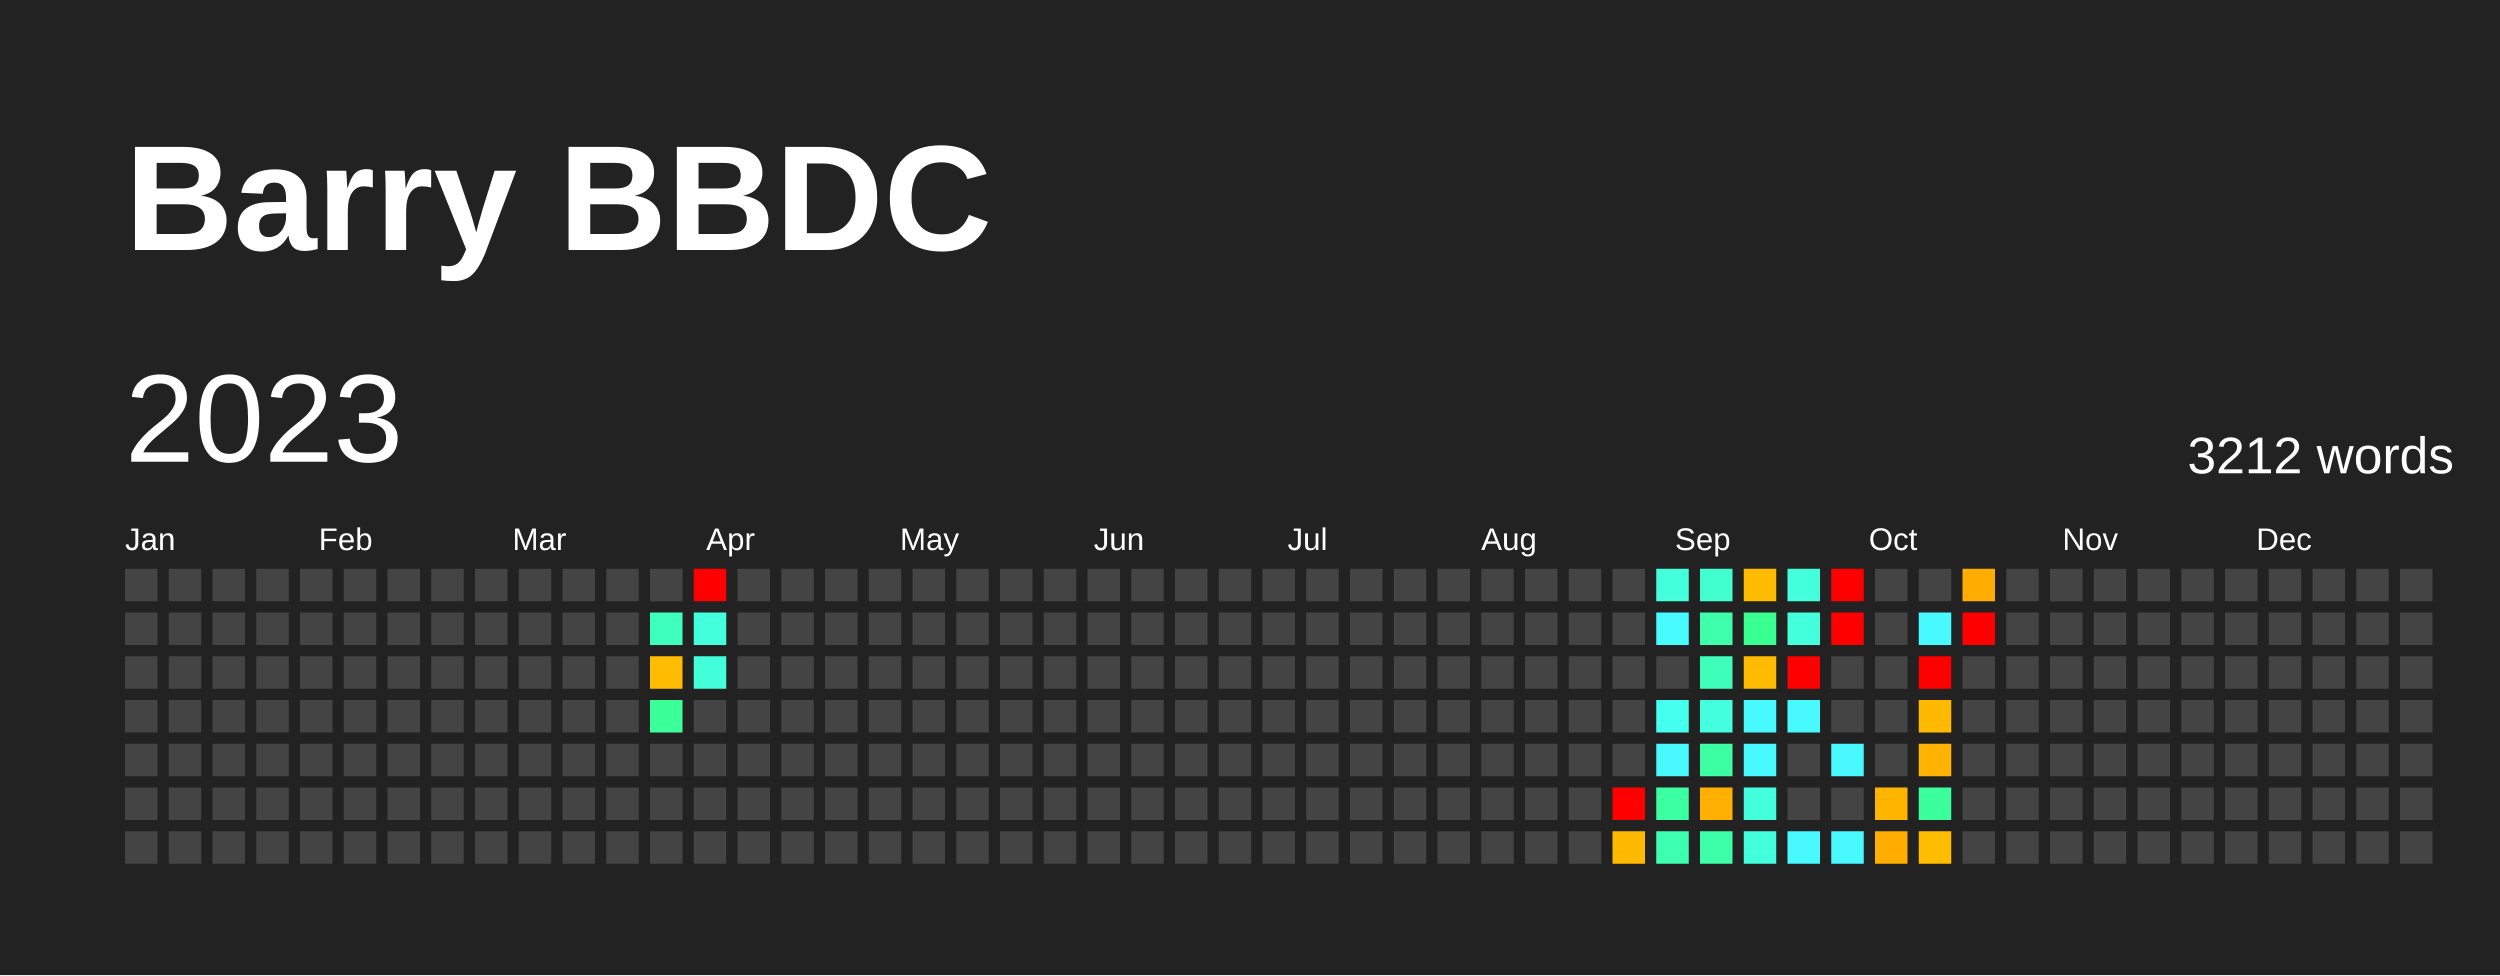
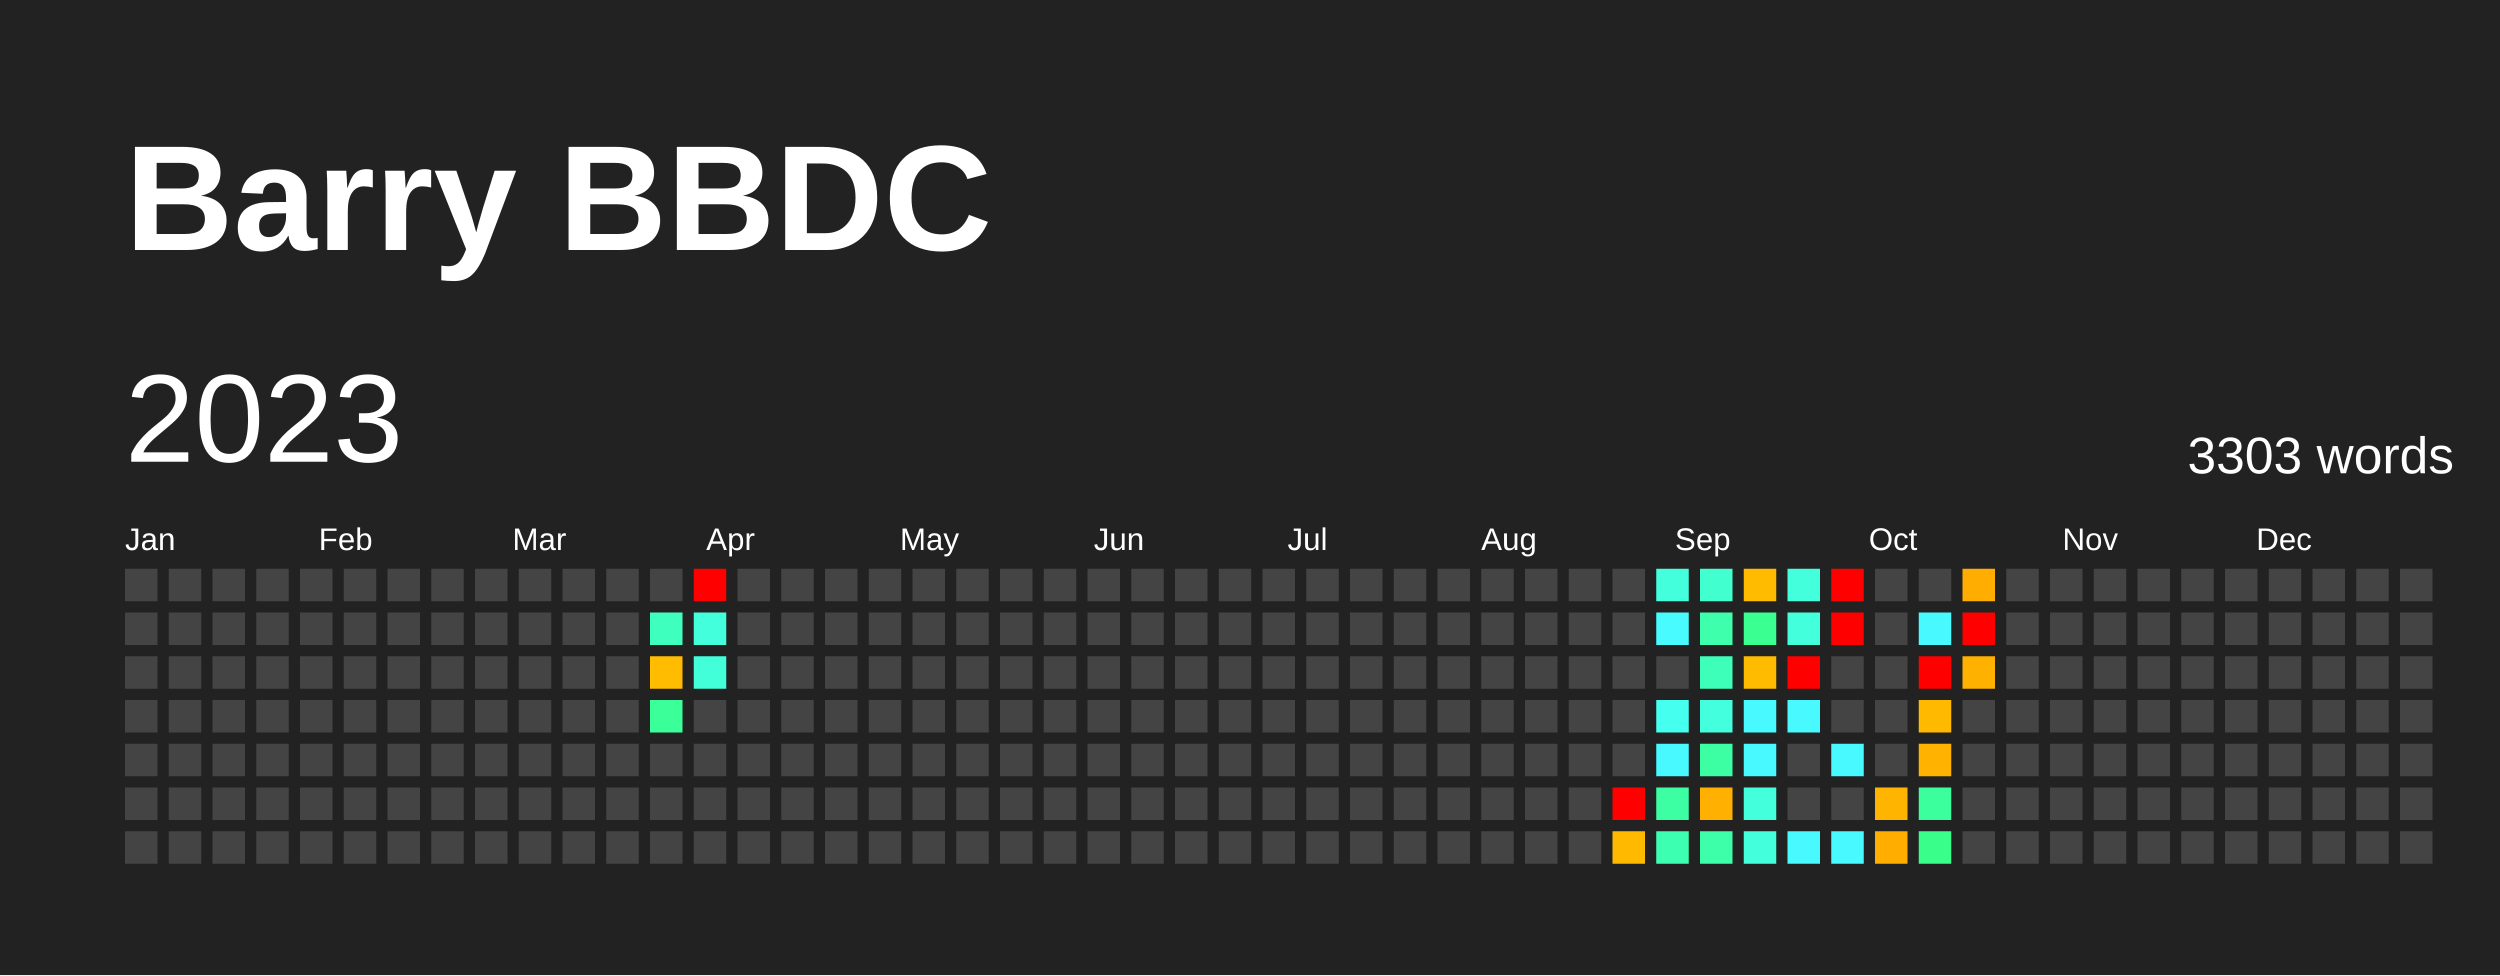
<svg xmlns="http://www.w3.org/2000/svg" baseProfile="full" height="78mm" version="1.1" viewBox="0,0,200,78" width="200mm">
  <defs />
  <rect fill="#222222" height="78" width="200" x="0" y="0" />
  <text fill="#FFFFFF" style="font-size:12px; font-family:Arial; font-weight:bold;" x="10" y="20">Barry BBDC</text>
  <text dominant-baseline="hanging" fill="#FFFFFF" style="font-size:10.0px; font-family:Arial;" x="10" y="30">2023</text>
-   <text dominant-baseline="hanging" fill="#FFFFFF" style="font-size:4.125px; font-family:Arial;" x="175" y="35">3212 words</text>
+   <text dominant-baseline="hanging" fill="#FFFFFF" style="font-size:4.125px; font-family:Arial;" x="175" y="35">3303 words</text>
  <text fill="#FFFFFF" style="font-size:2.5px; font-family:Arial" x="10.0" y="44">Jan</text>
  <text fill="#FFFFFF" style="font-size:2.5px; font-family:Arial" x="25.5" y="44">Feb</text>
  <text fill="#FFFFFF" style="font-size:2.5px; font-family:Arial" x="41.0" y="44">Mar</text>
  <text fill="#FFFFFF" style="font-size:2.5px; font-family:Arial" x="56.5" y="44">Apr</text>
  <text fill="#FFFFFF" style="font-size:2.5px; font-family:Arial" x="72.0" y="44">May</text>
  <text fill="#FFFFFF" style="font-size:2.5px; font-family:Arial" x="87.5" y="44">Jun</text>
  <text fill="#FFFFFF" style="font-size:2.5px; font-family:Arial" x="103.0" y="44">Jul</text>
  <text fill="#FFFFFF" style="font-size:2.5px; font-family:Arial" x="118.5" y="44">Aug</text>
  <text fill="#FFFFFF" style="font-size:2.5px; font-family:Arial" x="134.0" y="44">Sep</text>
  <text fill="#FFFFFF" style="font-size:2.5px; font-family:Arial" x="149.5" y="44">Oct</text>
  <text fill="#FFFFFF" style="font-size:2.5px; font-family:Arial" x="165.0" y="44">Nov</text>
  <text fill="#FFFFFF" style="font-size:2.5px; font-family:Arial" x="180.5" y="44">Dec</text>
  <rect fill="#444444" height="2.6" width="2.6" x="10.0" y="45.5" />
  <rect fill="#444444" height="2.6" width="2.6" x="10.0" y="49.0" />
  <rect fill="#444444" height="2.6" width="2.6" x="10.0" y="52.5" />
  <rect fill="#444444" height="2.6" width="2.6" x="10.0" y="56.0" />
  <rect fill="#444444" height="2.6" width="2.6" x="10.0" y="59.5" />
  <rect fill="#444444" height="2.6" width="2.6" x="10.0" y="63.0" />
  <rect fill="#444444" height="2.6" width="2.6" x="10.0" y="66.5" />
  <rect fill="#444444" height="2.6" width="2.6" x="13.5" y="45.5" />
  <rect fill="#444444" height="2.6" width="2.6" x="13.5" y="49.0" />
  <rect fill="#444444" height="2.6" width="2.6" x="13.5" y="52.5" />
  <rect fill="#444444" height="2.6" width="2.6" x="13.5" y="56.0" />
  <rect fill="#444444" height="2.6" width="2.6" x="13.5" y="59.5" />
  <rect fill="#444444" height="2.6" width="2.6" x="13.5" y="63.0" />
  <rect fill="#444444" height="2.6" width="2.6" x="13.5" y="66.5" />
  <rect fill="#444444" height="2.6" width="2.6" x="17.0" y="45.5" />
  <rect fill="#444444" height="2.6" width="2.6" x="17.0" y="49.0" />
  <rect fill="#444444" height="2.6" width="2.6" x="17.0" y="52.5" />
  <rect fill="#444444" height="2.6" width="2.6" x="17.0" y="56.0" />
  <rect fill="#444444" height="2.6" width="2.6" x="17.0" y="59.5" />
  <rect fill="#444444" height="2.6" width="2.6" x="17.0" y="63.0" />
  <rect fill="#444444" height="2.6" width="2.6" x="17.0" y="66.5" />
  <rect fill="#444444" height="2.6" width="2.6" x="20.5" y="45.5" />
  <rect fill="#444444" height="2.6" width="2.6" x="20.5" y="49.0" />
  <rect fill="#444444" height="2.6" width="2.6" x="20.5" y="52.5" />
  <rect fill="#444444" height="2.6" width="2.6" x="20.5" y="56.0" />
  <rect fill="#444444" height="2.6" width="2.6" x="20.5" y="59.5" />
  <rect fill="#444444" height="2.6" width="2.6" x="20.5" y="63.0" />
  <rect fill="#444444" height="2.6" width="2.6" x="20.5" y="66.5" />
  <rect fill="#444444" height="2.6" width="2.6" x="24.0" y="45.5" />
  <rect fill="#444444" height="2.6" width="2.6" x="24.0" y="49.0" />
  <rect fill="#444444" height="2.6" width="2.6" x="24.0" y="52.5" />
  <rect fill="#444444" height="2.6" width="2.6" x="24.0" y="56.0" />
  <rect fill="#444444" height="2.6" width="2.6" x="24.0" y="59.5" />
  <rect fill="#444444" height="2.6" width="2.6" x="24.0" y="63.0" />
  <rect fill="#444444" height="2.6" width="2.6" x="24.0" y="66.5" />
  <rect fill="#444444" height="2.6" width="2.6" x="27.5" y="45.5" />
  <rect fill="#444444" height="2.6" width="2.6" x="27.5" y="49.0" />
  <rect fill="#444444" height="2.6" width="2.6" x="27.5" y="52.5" />
  <rect fill="#444444" height="2.6" width="2.6" x="27.5" y="56.0" />
  <rect fill="#444444" height="2.6" width="2.6" x="27.5" y="59.5" />
  <rect fill="#444444" height="2.6" width="2.6" x="27.5" y="63.0" />
  <rect fill="#444444" height="2.6" width="2.6" x="27.5" y="66.5" />
  <rect fill="#444444" height="2.6" width="2.6" x="31.0" y="45.5" />
  <rect fill="#444444" height="2.6" width="2.6" x="31.0" y="49.0" />
  <rect fill="#444444" height="2.6" width="2.6" x="31.0" y="52.5" />
  <rect fill="#444444" height="2.6" width="2.6" x="31.0" y="56.0" />
  <rect fill="#444444" height="2.6" width="2.6" x="31.0" y="59.5" />
  <rect fill="#444444" height="2.6" width="2.6" x="31.0" y="63.0" />
  <rect fill="#444444" height="2.6" width="2.6" x="31.0" y="66.5" />
  <rect fill="#444444" height="2.6" width="2.6" x="34.5" y="45.5" />
  <rect fill="#444444" height="2.6" width="2.6" x="34.5" y="49.0" />
  <rect fill="#444444" height="2.6" width="2.6" x="34.5" y="52.5" />
  <rect fill="#444444" height="2.6" width="2.6" x="34.5" y="56.0" />
  <rect fill="#444444" height="2.6" width="2.6" x="34.5" y="59.5" />
  <rect fill="#444444" height="2.6" width="2.6" x="34.5" y="63.0" />
  <rect fill="#444444" height="2.6" width="2.6" x="34.5" y="66.5" />
  <rect fill="#444444" height="2.6" width="2.6" x="38.0" y="45.5" />
  <rect fill="#444444" height="2.6" width="2.6" x="38.0" y="49.0" />
  <rect fill="#444444" height="2.6" width="2.6" x="38.0" y="52.5" />
  <rect fill="#444444" height="2.6" width="2.6" x="38.0" y="56.0" />
  <rect fill="#444444" height="2.6" width="2.6" x="38.0" y="59.5" />
  <rect fill="#444444" height="2.6" width="2.6" x="38.0" y="63.0" />
  <rect fill="#444444" height="2.6" width="2.6" x="38.0" y="66.5" />
  <rect fill="#444444" height="2.6" width="2.6" x="41.5" y="45.5" />
  <rect fill="#444444" height="2.6" width="2.6" x="41.5" y="49.0" />
  <rect fill="#444444" height="2.6" width="2.6" x="41.5" y="52.5" />
  <rect fill="#444444" height="2.6" width="2.6" x="41.5" y="56.0" />
  <rect fill="#444444" height="2.6" width="2.6" x="41.5" y="59.5" />
  <rect fill="#444444" height="2.6" width="2.6" x="41.5" y="63.0" />
  <rect fill="#444444" height="2.6" width="2.6" x="41.5" y="66.5" />
  <rect fill="#444444" height="2.6" width="2.6" x="45.0" y="45.5" />
  <rect fill="#444444" height="2.6" width="2.6" x="45.0" y="49.0" />
  <rect fill="#444444" height="2.6" width="2.6" x="45.0" y="52.5" />
  <rect fill="#444444" height="2.6" width="2.6" x="45.0" y="56.0" />
  <rect fill="#444444" height="2.6" width="2.6" x="45.0" y="59.5" />
  <rect fill="#444444" height="2.6" width="2.6" x="45.0" y="63.0" />
  <rect fill="#444444" height="2.6" width="2.6" x="45.0" y="66.5" />
  <rect fill="#444444" height="2.6" width="2.6" x="48.5" y="45.5" />
  <rect fill="#444444" height="2.6" width="2.6" x="48.5" y="49.0" />
  <rect fill="#444444" height="2.6" width="2.6" x="48.5" y="52.5" />
  <rect fill="#444444" height="2.6" width="2.6" x="48.5" y="56.0" />
  <rect fill="#444444" height="2.6" width="2.6" x="48.5" y="59.5" />
  <rect fill="#444444" height="2.6" width="2.6" x="48.5" y="63.0" />
  <rect fill="#444444" height="2.6" width="2.6" x="48.5" y="66.5" />
  <rect fill="#444444" height="2.6" width="2.6" x="52.0" y="45.5" />
  <rect fill="#3fffbe" height="2.6" width="2.6" x="52.0" y="49.0" />
  <rect fill="#ffbc00" height="2.6" width="2.6" x="52.0" y="52.5" />
  <rect fill="#3bff98" height="2.6" width="2.6" x="52.0" y="56.0" />
  <rect fill="#444444" height="2.6" width="2.6" x="52.0" y="59.5" />
  <rect fill="#444444" height="2.6" width="2.6" x="52.0" y="63.0" />
  <rect fill="#444444" height="2.6" width="2.6" x="52.0" y="66.5" />
  <rect fill="red" height="2.6" width="2.6" x="55.5" y="45.5" />
  <rect fill="#43ffdc" height="2.6" width="2.6" x="55.5" y="49.0" />
  <rect fill="#42ffda" height="2.6" width="2.6" x="55.5" y="52.5" />
  <rect fill="#444444" height="2.6" width="2.6" x="55.5" y="56.0" />
  <rect fill="#444444" height="2.6" width="2.6" x="55.5" y="59.5" />
  <rect fill="#444444" height="2.6" width="2.6" x="55.5" y="63.0" />
  <rect fill="#444444" height="2.6" width="2.6" x="55.5" y="66.5" />
  <rect fill="#444444" height="2.6" width="2.6" x="59.0" y="45.5" />
  <rect fill="#444444" height="2.6" width="2.6" x="59.0" y="49.0" />
  <rect fill="#444444" height="2.6" width="2.6" x="59.0" y="52.5" />
  <rect fill="#444444" height="2.6" width="2.6" x="59.0" y="56.0" />
  <rect fill="#444444" height="2.6" width="2.6" x="59.0" y="59.5" />
  <rect fill="#444444" height="2.6" width="2.6" x="59.0" y="63.0" />
  <rect fill="#444444" height="2.6" width="2.6" x="59.0" y="66.5" />
  <rect fill="#444444" height="2.6" width="2.6" x="62.5" y="45.5" />
  <rect fill="#444444" height="2.6" width="2.6" x="62.5" y="49.0" />
  <rect fill="#444444" height="2.6" width="2.6" x="62.5" y="52.5" />
  <rect fill="#444444" height="2.6" width="2.6" x="62.5" y="56.0" />
  <rect fill="#444444" height="2.6" width="2.6" x="62.5" y="59.5" />
  <rect fill="#444444" height="2.6" width="2.6" x="62.5" y="63.0" />
  <rect fill="#444444" height="2.6" width="2.6" x="62.5" y="66.5" />
  <rect fill="#444444" height="2.6" width="2.6" x="66.0" y="45.5" />
  <rect fill="#444444" height="2.6" width="2.6" x="66.0" y="49.0" />
  <rect fill="#444444" height="2.6" width="2.6" x="66.0" y="52.5" />
  <rect fill="#444444" height="2.6" width="2.6" x="66.0" y="56.0" />
  <rect fill="#444444" height="2.6" width="2.6" x="66.0" y="59.5" />
  <rect fill="#444444" height="2.6" width="2.6" x="66.0" y="63.0" />
  <rect fill="#444444" height="2.6" width="2.6" x="66.0" y="66.5" />
  <rect fill="#444444" height="2.6" width="2.6" x="69.5" y="45.5" />
  <rect fill="#444444" height="2.6" width="2.6" x="69.5" y="49.0" />
  <rect fill="#444444" height="2.6" width="2.6" x="69.5" y="52.5" />
  <rect fill="#444444" height="2.6" width="2.6" x="69.5" y="56.0" />
  <rect fill="#444444" height="2.6" width="2.6" x="69.5" y="59.5" />
  <rect fill="#444444" height="2.6" width="2.6" x="69.5" y="63.0" />
  <rect fill="#444444" height="2.6" width="2.6" x="69.5" y="66.5" />
  <rect fill="#444444" height="2.6" width="2.6" x="73.0" y="45.5" />
  <rect fill="#444444" height="2.6" width="2.6" x="73.0" y="49.0" />
  <rect fill="#444444" height="2.6" width="2.6" x="73.0" y="52.5" />
  <rect fill="#444444" height="2.6" width="2.6" x="73.0" y="56.0" />
  <rect fill="#444444" height="2.6" width="2.6" x="73.0" y="59.5" />
  <rect fill="#444444" height="2.6" width="2.6" x="73.0" y="63.0" />
  <rect fill="#444444" height="2.6" width="2.6" x="73.0" y="66.5" />
  <rect fill="#444444" height="2.6" width="2.6" x="76.5" y="45.5" />
  <rect fill="#444444" height="2.6" width="2.6" x="76.5" y="49.0" />
  <rect fill="#444444" height="2.6" width="2.6" x="76.5" y="52.5" />
  <rect fill="#444444" height="2.6" width="2.6" x="76.5" y="56.0" />
  <rect fill="#444444" height="2.6" width="2.6" x="76.5" y="59.5" />
  <rect fill="#444444" height="2.6" width="2.6" x="76.5" y="63.0" />
  <rect fill="#444444" height="2.6" width="2.6" x="76.5" y="66.5" />
  <rect fill="#444444" height="2.6" width="2.6" x="80.0" y="45.5" />
  <rect fill="#444444" height="2.6" width="2.6" x="80.0" y="49.0" />
  <rect fill="#444444" height="2.6" width="2.6" x="80.0" y="52.5" />
  <rect fill="#444444" height="2.6" width="2.6" x="80.0" y="56.0" />
  <rect fill="#444444" height="2.6" width="2.6" x="80.0" y="59.5" />
  <rect fill="#444444" height="2.6" width="2.6" x="80.0" y="63.0" />
  <rect fill="#444444" height="2.6" width="2.6" x="80.0" y="66.5" />
  <rect fill="#444444" height="2.6" width="2.6" x="83.5" y="45.5" />
  <rect fill="#444444" height="2.6" width="2.6" x="83.5" y="49.0" />
  <rect fill="#444444" height="2.6" width="2.6" x="83.5" y="52.5" />
  <rect fill="#444444" height="2.6" width="2.6" x="83.5" y="56.0" />
  <rect fill="#444444" height="2.6" width="2.6" x="83.5" y="59.5" />
  <rect fill="#444444" height="2.6" width="2.6" x="83.5" y="63.0" />
  <rect fill="#444444" height="2.6" width="2.6" x="83.5" y="66.5" />
  <rect fill="#444444" height="2.6" width="2.6" x="87.0" y="45.5" />
  <rect fill="#444444" height="2.6" width="2.6" x="87.0" y="49.0" />
  <rect fill="#444444" height="2.6" width="2.6" x="87.0" y="52.5" />
  <rect fill="#444444" height="2.6" width="2.6" x="87.0" y="56.0" />
  <rect fill="#444444" height="2.6" width="2.6" x="87.0" y="59.5" />
  <rect fill="#444444" height="2.6" width="2.6" x="87.0" y="63.0" />
  <rect fill="#444444" height="2.6" width="2.6" x="87.0" y="66.5" />
  <rect fill="#444444" height="2.6" width="2.6" x="90.5" y="45.5" />
  <rect fill="#444444" height="2.6" width="2.6" x="90.5" y="49.0" />
  <rect fill="#444444" height="2.6" width="2.6" x="90.5" y="52.5" />
  <rect fill="#444444" height="2.6" width="2.6" x="90.5" y="56.0" />
  <rect fill="#444444" height="2.6" width="2.6" x="90.5" y="59.5" />
  <rect fill="#444444" height="2.6" width="2.6" x="90.5" y="63.0" />
  <rect fill="#444444" height="2.6" width="2.6" x="90.5" y="66.5" />
  <rect fill="#444444" height="2.6" width="2.6" x="94.0" y="45.5" />
  <rect fill="#444444" height="2.6" width="2.6" x="94.0" y="49.0" />
  <rect fill="#444444" height="2.6" width="2.6" x="94.0" y="52.5" />
  <rect fill="#444444" height="2.6" width="2.6" x="94.0" y="56.0" />
  <rect fill="#444444" height="2.6" width="2.6" x="94.0" y="59.5" />
  <rect fill="#444444" height="2.6" width="2.6" x="94.0" y="63.0" />
  <rect fill="#444444" height="2.6" width="2.6" x="94.0" y="66.5" />
  <rect fill="#444444" height="2.6" width="2.6" x="97.5" y="45.5" />
  <rect fill="#444444" height="2.6" width="2.6" x="97.5" y="49.0" />
  <rect fill="#444444" height="2.6" width="2.6" x="97.5" y="52.5" />
  <rect fill="#444444" height="2.6" width="2.6" x="97.5" y="56.0" />
  <rect fill="#444444" height="2.6" width="2.6" x="97.5" y="59.5" />
  <rect fill="#444444" height="2.6" width="2.6" x="97.5" y="63.0" />
  <rect fill="#444444" height="2.6" width="2.6" x="97.5" y="66.5" />
  <rect fill="#444444" height="2.6" width="2.6" x="101.0" y="45.5" />
  <rect fill="#444444" height="2.6" width="2.6" x="101.0" y="49.0" />
  <rect fill="#444444" height="2.6" width="2.6" x="101.0" y="52.5" />
  <rect fill="#444444" height="2.6" width="2.6" x="101.0" y="56.0" />
  <rect fill="#444444" height="2.6" width="2.6" x="101.0" y="59.5" />
  <rect fill="#444444" height="2.6" width="2.6" x="101.0" y="63.0" />
  <rect fill="#444444" height="2.6" width="2.6" x="101.0" y="66.5" />
  <rect fill="#444444" height="2.6" width="2.6" x="104.5" y="45.5" />
  <rect fill="#444444" height="2.6" width="2.6" x="104.5" y="49.0" />
  <rect fill="#444444" height="2.6" width="2.6" x="104.5" y="52.5" />
  <rect fill="#444444" height="2.6" width="2.6" x="104.5" y="56.0" />
  <rect fill="#444444" height="2.6" width="2.6" x="104.5" y="59.5" />
  <rect fill="#444444" height="2.6" width="2.6" x="104.5" y="63.0" />
  <rect fill="#444444" height="2.6" width="2.6" x="104.5" y="66.5" />
  <rect fill="#444444" height="2.6" width="2.6" x="108.0" y="45.5" />
  <rect fill="#444444" height="2.6" width="2.6" x="108.0" y="49.0" />
  <rect fill="#444444" height="2.6" width="2.6" x="108.0" y="52.5" />
  <rect fill="#444444" height="2.6" width="2.6" x="108.0" y="56.0" />
  <rect fill="#444444" height="2.6" width="2.6" x="108.0" y="59.5" />
  <rect fill="#444444" height="2.6" width="2.6" x="108.0" y="63.0" />
  <rect fill="#444444" height="2.6" width="2.6" x="108.0" y="66.5" />
  <rect fill="#444444" height="2.6" width="2.6" x="111.5" y="45.5" />
  <rect fill="#444444" height="2.6" width="2.6" x="111.5" y="49.0" />
  <rect fill="#444444" height="2.6" width="2.6" x="111.5" y="52.5" />
  <rect fill="#444444" height="2.6" width="2.6" x="111.5" y="56.0" />
  <rect fill="#444444" height="2.6" width="2.6" x="111.5" y="59.5" />
  <rect fill="#444444" height="2.6" width="2.6" x="111.5" y="63.0" />
  <rect fill="#444444" height="2.6" width="2.6" x="111.5" y="66.5" />
  <rect fill="#444444" height="2.6" width="2.6" x="115.0" y="45.5" />
  <rect fill="#444444" height="2.6" width="2.6" x="115.0" y="49.0" />
  <rect fill="#444444" height="2.6" width="2.6" x="115.0" y="52.5" />
  <rect fill="#444444" height="2.6" width="2.6" x="115.0" y="56.0" />
  <rect fill="#444444" height="2.6" width="2.6" x="115.0" y="59.5" />
  <rect fill="#444444" height="2.6" width="2.6" x="115.0" y="63.0" />
  <rect fill="#444444" height="2.6" width="2.6" x="115.0" y="66.5" />
  <rect fill="#444444" height="2.6" width="2.6" x="118.5" y="45.5" />
  <rect fill="#444444" height="2.6" width="2.6" x="118.5" y="49.0" />
  <rect fill="#444444" height="2.6" width="2.6" x="118.5" y="52.5" />
  <rect fill="#444444" height="2.6" width="2.6" x="118.5" y="56.0" />
  <rect fill="#444444" height="2.6" width="2.6" x="118.5" y="59.5" />
  <rect fill="#444444" height="2.6" width="2.6" x="118.5" y="63.0" />
  <rect fill="#444444" height="2.6" width="2.6" x="118.5" y="66.5" />
  <rect fill="#444444" height="2.6" width="2.6" x="122.0" y="45.5" />
  <rect fill="#444444" height="2.6" width="2.6" x="122.0" y="49.0" />
  <rect fill="#444444" height="2.6" width="2.6" x="122.0" y="52.5" />
  <rect fill="#444444" height="2.6" width="2.6" x="122.0" y="56.0" />
  <rect fill="#444444" height="2.6" width="2.6" x="122.0" y="59.5" />
  <rect fill="#444444" height="2.6" width="2.6" x="122.0" y="63.0" />
  <rect fill="#444444" height="2.6" width="2.6" x="122.0" y="66.5" />
  <rect fill="#444444" height="2.6" width="2.6" x="125.5" y="45.5" />
  <rect fill="#444444" height="2.6" width="2.6" x="125.5" y="49.0" />
  <rect fill="#444444" height="2.6" width="2.6" x="125.5" y="52.5" />
  <rect fill="#444444" height="2.6" width="2.6" x="125.5" y="56.0" />
  <rect fill="#444444" height="2.6" width="2.6" x="125.5" y="59.5" />
  <rect fill="#444444" height="2.6" width="2.6" x="125.5" y="63.0" />
  <rect fill="#444444" height="2.6" width="2.6" x="125.5" y="66.5" />
  <rect fill="#444444" height="2.6" width="2.6" x="129.0" y="45.5" />
  <rect fill="#444444" height="2.6" width="2.6" x="129.0" y="49.0" />
  <rect fill="#444444" height="2.6" width="2.6" x="129.0" y="52.5" />
  <rect fill="#444444" height="2.6" width="2.6" x="129.0" y="56.0" />
  <rect fill="#444444" height="2.6" width="2.6" x="129.0" y="59.5" />
  <rect fill="red" height="2.6" width="2.6" x="129.0" y="63.0" />
  <rect fill="#ffba00" height="2.6" width="2.6" x="129.0" y="66.5" />
  <rect fill="#43ffdc" height="2.6" width="2.6" x="132.5" y="45.5" />
  <rect fill="#48fbff" height="2.6" width="2.6" x="132.5" y="49.0" />
  <rect fill="#444444" height="2.6" width="2.6" x="132.5" y="52.5" />
  <rect fill="#45ffef" height="2.6" width="2.6" x="132.5" y="56.0" />
  <rect fill="#48f9ff" height="2.6" width="2.6" x="132.5" y="59.5" />
  <rect fill="#3cffa3" height="2.6" width="2.6" x="132.5" y="63.0" />
  <rect fill="#3dffb1" height="2.6" width="2.6" x="132.5" y="66.5" />
  <rect fill="#41ffcf" height="2.6" width="2.6" x="136.0" y="45.5" />
  <rect fill="#3dffac" height="2.6" width="2.6" x="136.0" y="49.0" />
  <rect fill="#3effba" height="2.6" width="2.6" x="136.0" y="52.5" />
  <rect fill="#43ffde" height="2.6" width="2.6" x="136.0" y="56.0" />
  <rect fill="#3cffa3" height="2.6" width="2.6" x="136.0" y="59.5" />
  <rect fill="#ffb000" height="2.6" width="2.6" x="136.0" y="63.0" />
  <rect fill="#3dffaa" height="2.6" width="2.6" x="136.0" y="66.5" />
  <rect fill="#ffbb00" height="2.6" width="2.6" x="139.5" y="45.5" />
  <rect fill="#3aff91" height="2.6" width="2.6" x="139.5" y="49.0" />
  <rect fill="#ffbb00" height="2.6" width="2.6" x="139.5" y="52.5" />
  <rect fill="#48f9ff" height="2.6" width="2.6" x="139.5" y="56.0" />
  <rect fill="#48f9ff" height="2.6" width="2.6" x="139.5" y="59.5" />
  <rect fill="#43ffdc" height="2.6" width="2.6" x="139.5" y="63.0" />
  <rect fill="#43ffdc" height="2.6" width="2.6" x="139.5" y="66.5" />
  <rect fill="#43ffdc" height="2.6" width="2.6" x="143.0" y="45.5" />
  <rect fill="#43ffdc" height="2.6" width="2.6" x="143.0" y="49.0" />
  <rect fill="red" height="2.6" width="2.6" x="143.0" y="52.5" />
  <rect fill="#48f9ff" height="2.6" width="2.6" x="143.0" y="56.0" />
  <rect fill="#444444" height="2.6" width="2.6" x="143.0" y="59.5" />
  <rect fill="#444444" height="2.6" width="2.6" x="143.0" y="63.0" />
  <rect fill="#48f9ff" height="2.6" width="2.6" x="143.0" y="66.5" />
  <rect fill="red" height="2.6" width="2.6" x="146.5" y="45.5" />
  <rect fill="red" height="2.6" width="2.6" x="146.5" y="49.0" />
  <rect fill="#444444" height="2.6" width="2.6" x="146.5" y="52.5" />
  <rect fill="#444444" height="2.6" width="2.6" x="146.5" y="56.0" />
  <rect fill="#48f9ff" height="2.6" width="2.6" x="146.5" y="59.5" />
  <rect fill="#444444" height="2.6" width="2.6" x="146.5" y="63.0" />
  <rect fill="#48f9ff" height="2.6" width="2.6" x="146.5" y="66.5" />
  <rect fill="#444444" height="2.6" width="2.6" x="150.0" y="45.5" />
  <rect fill="#444444" height="2.6" width="2.6" x="150.0" y="49.0" />
  <rect fill="#444444" height="2.6" width="2.6" x="150.0" y="52.5" />
  <rect fill="#444444" height="2.6" width="2.6" x="150.0" y="56.0" />
  <rect fill="#444444" height="2.6" width="2.6" x="150.0" y="59.5" />
  <rect fill="#ffb500" height="2.6" width="2.6" x="150.0" y="63.0" />
  <rect fill="#ffae00" height="2.6" width="2.6" x="150.0" y="66.5" />
  <rect fill="#444444" height="2.6" width="2.6" x="153.5" y="45.5" />
  <rect fill="#48f9ff" height="2.6" width="2.6" x="153.5" y="49.0" />
  <rect fill="red" height="2.6" width="2.6" x="153.5" y="52.5" />
  <rect fill="#ffba00" height="2.6" width="2.6" x="153.5" y="56.0" />
  <rect fill="#ffb200" height="2.6" width="2.6" x="153.5" y="59.5" />
  <rect fill="#3bff9c" height="2.6" width="2.6" x="153.5" y="63.0" />
-   <rect fill="#ffbd00" height="2.6" width="2.6" x="153.5" y="66.5" />
+   <rect fill="#39ff8a" height="2.6" width="2.6" x="153.5" y="66.5" />
  <rect fill="#ffad00" height="2.6" width="2.6" x="157.0" y="45.5" />
  <rect fill="red" height="2.6" width="2.6" x="157.0" y="49.0" />
-   <rect fill="#444444" height="2.6" width="2.6" x="157.0" y="52.5" />
+   <rect fill="#ffb100" height="2.6" width="2.6" x="157.0" y="52.5" />
  <rect fill="#444444" height="2.6" width="2.6" x="157.0" y="56.0" />
  <rect fill="#444444" height="2.6" width="2.6" x="157.0" y="59.5" />
  <rect fill="#444444" height="2.6" width="2.6" x="157.0" y="63.0" />
  <rect fill="#444444" height="2.6" width="2.6" x="157.0" y="66.5" />
  <rect fill="#444444" height="2.6" width="2.6" x="160.5" y="45.5" />
  <rect fill="#444444" height="2.6" width="2.6" x="160.5" y="49.0" />
  <rect fill="#444444" height="2.6" width="2.6" x="160.5" y="52.5" />
  <rect fill="#444444" height="2.6" width="2.6" x="160.5" y="56.0" />
  <rect fill="#444444" height="2.6" width="2.6" x="160.5" y="59.5" />
  <rect fill="#444444" height="2.6" width="2.6" x="160.5" y="63.0" />
  <rect fill="#444444" height="2.6" width="2.6" x="160.5" y="66.5" />
  <rect fill="#444444" height="2.6" width="2.6" x="164.0" y="45.5" />
  <rect fill="#444444" height="2.6" width="2.6" x="164.0" y="49.0" />
  <rect fill="#444444" height="2.6" width="2.6" x="164.0" y="52.5" />
  <rect fill="#444444" height="2.6" width="2.6" x="164.0" y="56.0" />
  <rect fill="#444444" height="2.6" width="2.6" x="164.0" y="59.5" />
  <rect fill="#444444" height="2.6" width="2.6" x="164.0" y="63.0" />
  <rect fill="#444444" height="2.6" width="2.6" x="164.0" y="66.5" />
  <rect fill="#444444" height="2.6" width="2.6" x="167.5" y="45.5" />
  <rect fill="#444444" height="2.6" width="2.6" x="167.5" y="49.0" />
  <rect fill="#444444" height="2.6" width="2.6" x="167.5" y="52.5" />
  <rect fill="#444444" height="2.6" width="2.6" x="167.5" y="56.0" />
  <rect fill="#444444" height="2.6" width="2.6" x="167.5" y="59.5" />
  <rect fill="#444444" height="2.6" width="2.6" x="167.5" y="63.0" />
  <rect fill="#444444" height="2.6" width="2.6" x="167.5" y="66.5" />
  <rect fill="#444444" height="2.6" width="2.6" x="171.0" y="45.5" />
  <rect fill="#444444" height="2.6" width="2.6" x="171.0" y="49.0" />
  <rect fill="#444444" height="2.6" width="2.6" x="171.0" y="52.5" />
  <rect fill="#444444" height="2.6" width="2.6" x="171.0" y="56.0" />
  <rect fill="#444444" height="2.6" width="2.6" x="171.0" y="59.5" />
  <rect fill="#444444" height="2.6" width="2.6" x="171.0" y="63.0" />
  <rect fill="#444444" height="2.6" width="2.6" x="171.0" y="66.5" />
  <rect fill="#444444" height="2.6" width="2.6" x="174.5" y="45.5" />
  <rect fill="#444444" height="2.6" width="2.6" x="174.5" y="49.0" />
  <rect fill="#444444" height="2.6" width="2.6" x="174.5" y="52.5" />
  <rect fill="#444444" height="2.6" width="2.6" x="174.5" y="56.0" />
  <rect fill="#444444" height="2.6" width="2.6" x="174.5" y="59.5" />
  <rect fill="#444444" height="2.6" width="2.6" x="174.5" y="63.0" />
  <rect fill="#444444" height="2.6" width="2.6" x="174.5" y="66.5" />
  <rect fill="#444444" height="2.6" width="2.6" x="178.0" y="45.5" />
  <rect fill="#444444" height="2.6" width="2.6" x="178.0" y="49.0" />
  <rect fill="#444444" height="2.6" width="2.6" x="178.0" y="52.5" />
  <rect fill="#444444" height="2.6" width="2.6" x="178.0" y="56.0" />
  <rect fill="#444444" height="2.6" width="2.6" x="178.0" y="59.5" />
  <rect fill="#444444" height="2.6" width="2.6" x="178.0" y="63.0" />
  <rect fill="#444444" height="2.6" width="2.6" x="178.0" y="66.5" />
  <rect fill="#444444" height="2.6" width="2.6" x="181.5" y="45.5" />
  <rect fill="#444444" height="2.6" width="2.6" x="181.5" y="49.0" />
  <rect fill="#444444" height="2.6" width="2.6" x="181.5" y="52.5" />
  <rect fill="#444444" height="2.6" width="2.6" x="181.5" y="56.0" />
  <rect fill="#444444" height="2.6" width="2.6" x="181.5" y="59.5" />
  <rect fill="#444444" height="2.6" width="2.6" x="181.5" y="63.0" />
  <rect fill="#444444" height="2.6" width="2.6" x="181.5" y="66.5" />
  <rect fill="#444444" height="2.6" width="2.6" x="185.0" y="45.5" />
  <rect fill="#444444" height="2.6" width="2.6" x="185.0" y="49.0" />
  <rect fill="#444444" height="2.6" width="2.6" x="185.0" y="52.5" />
  <rect fill="#444444" height="2.6" width="2.6" x="185.0" y="56.0" />
  <rect fill="#444444" height="2.6" width="2.6" x="185.0" y="59.5" />
  <rect fill="#444444" height="2.6" width="2.6" x="185.0" y="63.0" />
  <rect fill="#444444" height="2.6" width="2.6" x="185.0" y="66.5" />
  <rect fill="#444444" height="2.6" width="2.6" x="188.5" y="45.5" />
  <rect fill="#444444" height="2.6" width="2.6" x="188.5" y="49.0" />
  <rect fill="#444444" height="2.6" width="2.6" x="188.5" y="52.5" />
  <rect fill="#444444" height="2.6" width="2.6" x="188.5" y="56.0" />
  <rect fill="#444444" height="2.6" width="2.6" x="188.5" y="59.5" />
  <rect fill="#444444" height="2.6" width="2.6" x="188.5" y="63.0" />
  <rect fill="#444444" height="2.6" width="2.6" x="188.5" y="66.5" />
  <rect fill="#444444" height="2.6" width="2.6" x="192.0" y="45.5" />
  <rect fill="#444444" height="2.6" width="2.6" x="192.0" y="49.0" />
  <rect fill="#444444" height="2.6" width="2.6" x="192.0" y="52.5" />
  <rect fill="#444444" height="2.6" width="2.6" x="192.0" y="56.0" />
  <rect fill="#444444" height="2.6" width="2.6" x="192.0" y="59.5" />
  <rect fill="#444444" height="2.6" width="2.6" x="192.0" y="63.0" />
  <rect fill="#444444" height="2.6" width="2.6" x="192.0" y="66.5" />
</svg>
